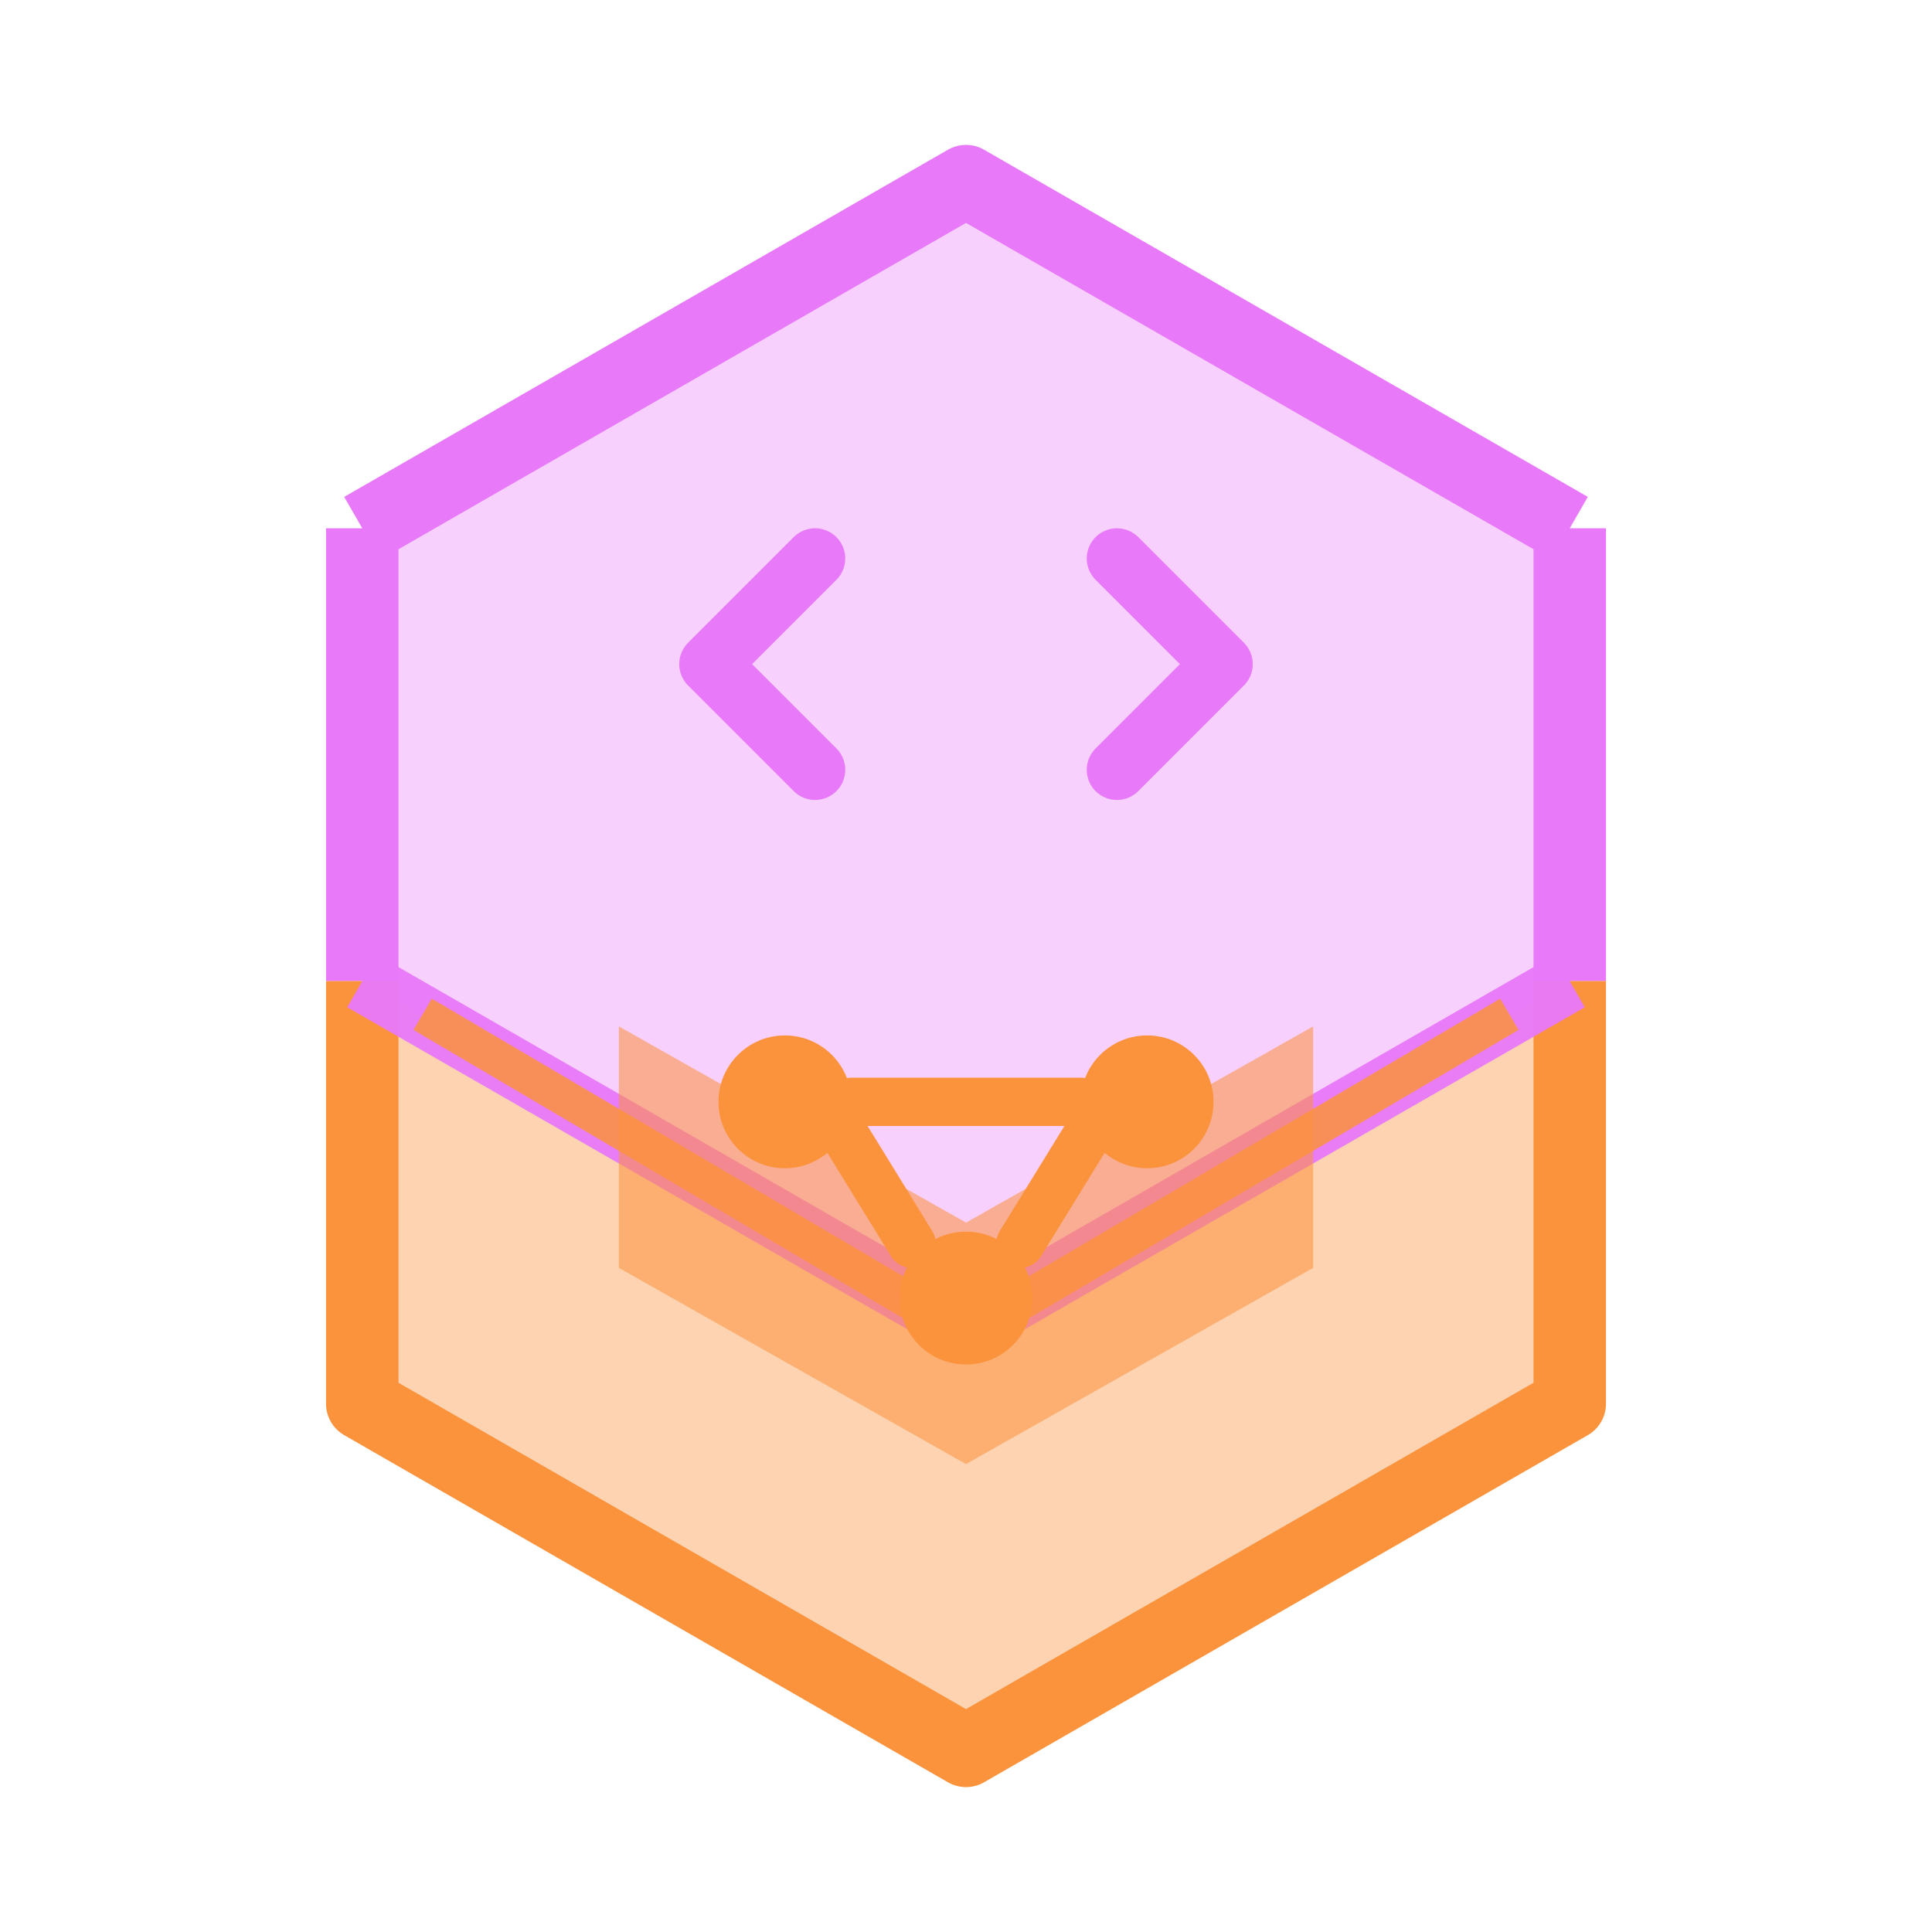
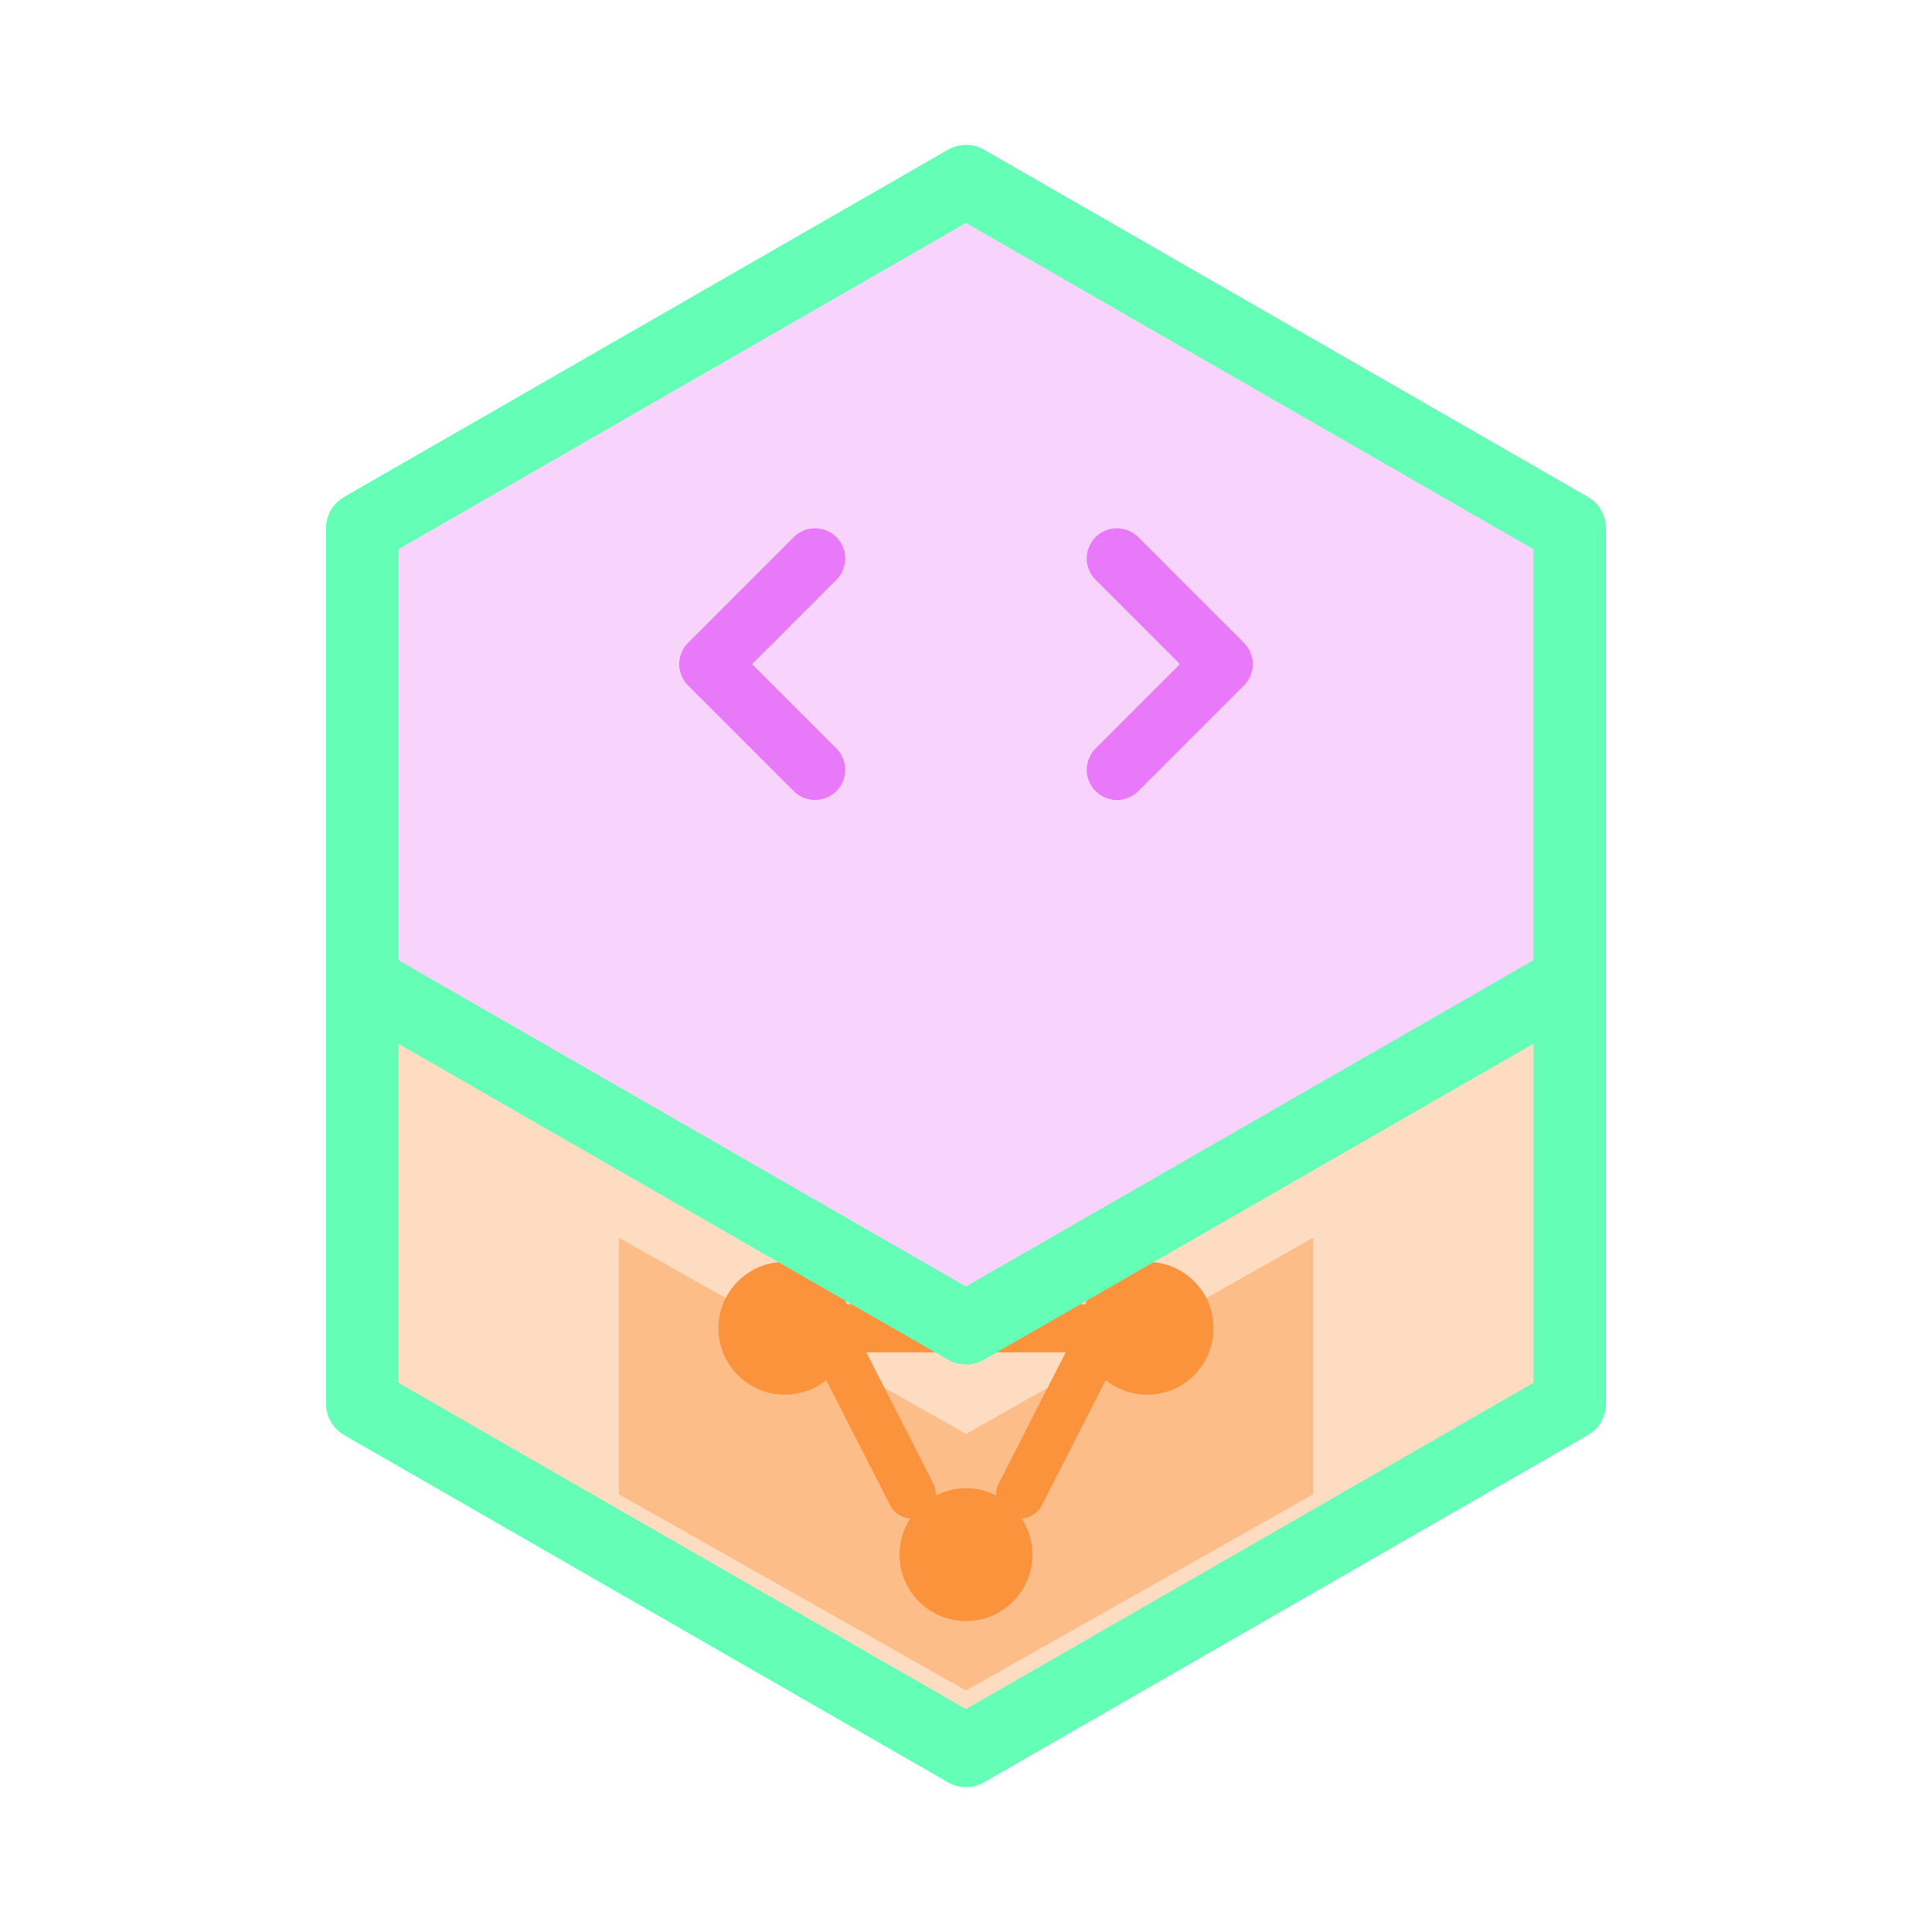
<svg xmlns="http://www.w3.org/2000/svg" viewBox="0 0 64 64" fill="none">
-   <path fill="rgba(232,121,249,0.35)" d="M32 6 52 17.5 52 32.5 32 44 12 32.5 12 17.5 32 6Z" />
-   <path fill="rgba(251,146,60,0.4)" d="M12 32.5 32 44l20-11.5V46.5L32 58 12 46.5V32.5Z" />
-   <path stroke="#e879f9" stroke-width="2.4" stroke-linejoin="round" d="M12 17.5 32 6l20 11.5" />
-   <path stroke="#e879f9" stroke-width="2.4" stroke-linejoin="round" d="M12 17.5V32.5M52 17.5V32.5" />
-   <path stroke="#fb923c" stroke-width="2.4" stroke-linejoin="round" d="M12 32.5V46.5L32 58l20-11.5V32.5" />
-   <path stroke="#e879f9" stroke-width="2" stroke-linejoin="round" d="M12 32.5 32 44l20-11.5" opacity="0.95" />
-   <path stroke="#fb923c" stroke-width="1.2" stroke-linejoin="round" d="M14 33.6 32 44.2 50 33.6" opacity="0.85" />
-   <path fill="#fb923c" d="M20.5 34 32 40.5 43.5 34V42L32 48.5 20.5 42V34Z" opacity="0.55" />
-   <circle cx="26" cy="36.5" r="2.2" fill="#fb923c" />
-   <circle cx="38" cy="36.5" r="2.2" fill="#fb923c" />
-   <circle cx="32" cy="43" r="2.2" fill="#fb923c" />
-   <path stroke="#fb923c" stroke-width="1.6" stroke-linecap="round" d="M27.8 37.3 30.2 41.2M36.2 37.3 33.8 41.2M28.2 36.5H35.8" />
+   <path fill="rgba(232,121,249,0.32)" d="M32 6 52 17.5 52 32.5 32 44 12 32.5 12 17.5 32 6Z" />
+   <path fill="rgba(251,146,60,0.32)" d="M12 32.5 32 44l20-11.5V46.5L32 58 12 46.5V32.5Z" />
+   <path stroke="#65FEB7" stroke-width="2.4" stroke-linejoin="round" d="M32 6 52 17.5v29L32 58 12 46.5v-29L32 6Z" />
+   <path fill="#fb923c" opacity="0.42" d="M20.5 41 32 47.5 43.5 41V49.5L32 56 20.5 49.5V41Z" />
+   <circle cx="26" cy="44" r="2.2" fill="#fb923c" />
+   <circle cx="38" cy="44" r="2.2" fill="#fb923c" />
+   <circle cx="32" cy="51.5" r="2.2" fill="#fb923c" />
+   <path stroke="#fb923c" stroke-width="1.6" stroke-linecap="round" d="M27.8 44.8 30.2 49.5M36.2 44.8 33.8 49.5M28.2 44H35.8" />
+   <path stroke="#65FEB7" stroke-width="2.4" stroke-linejoin="round" d="M12 32.5 32 44l20-11.5" />
  <path stroke="#e879f9" stroke-width="2" stroke-linecap="round" stroke-linejoin="round" d="M27 18.5 23.5 22 27 25.5M37 18.5 40.5 22 37 25.5" />
</svg>
